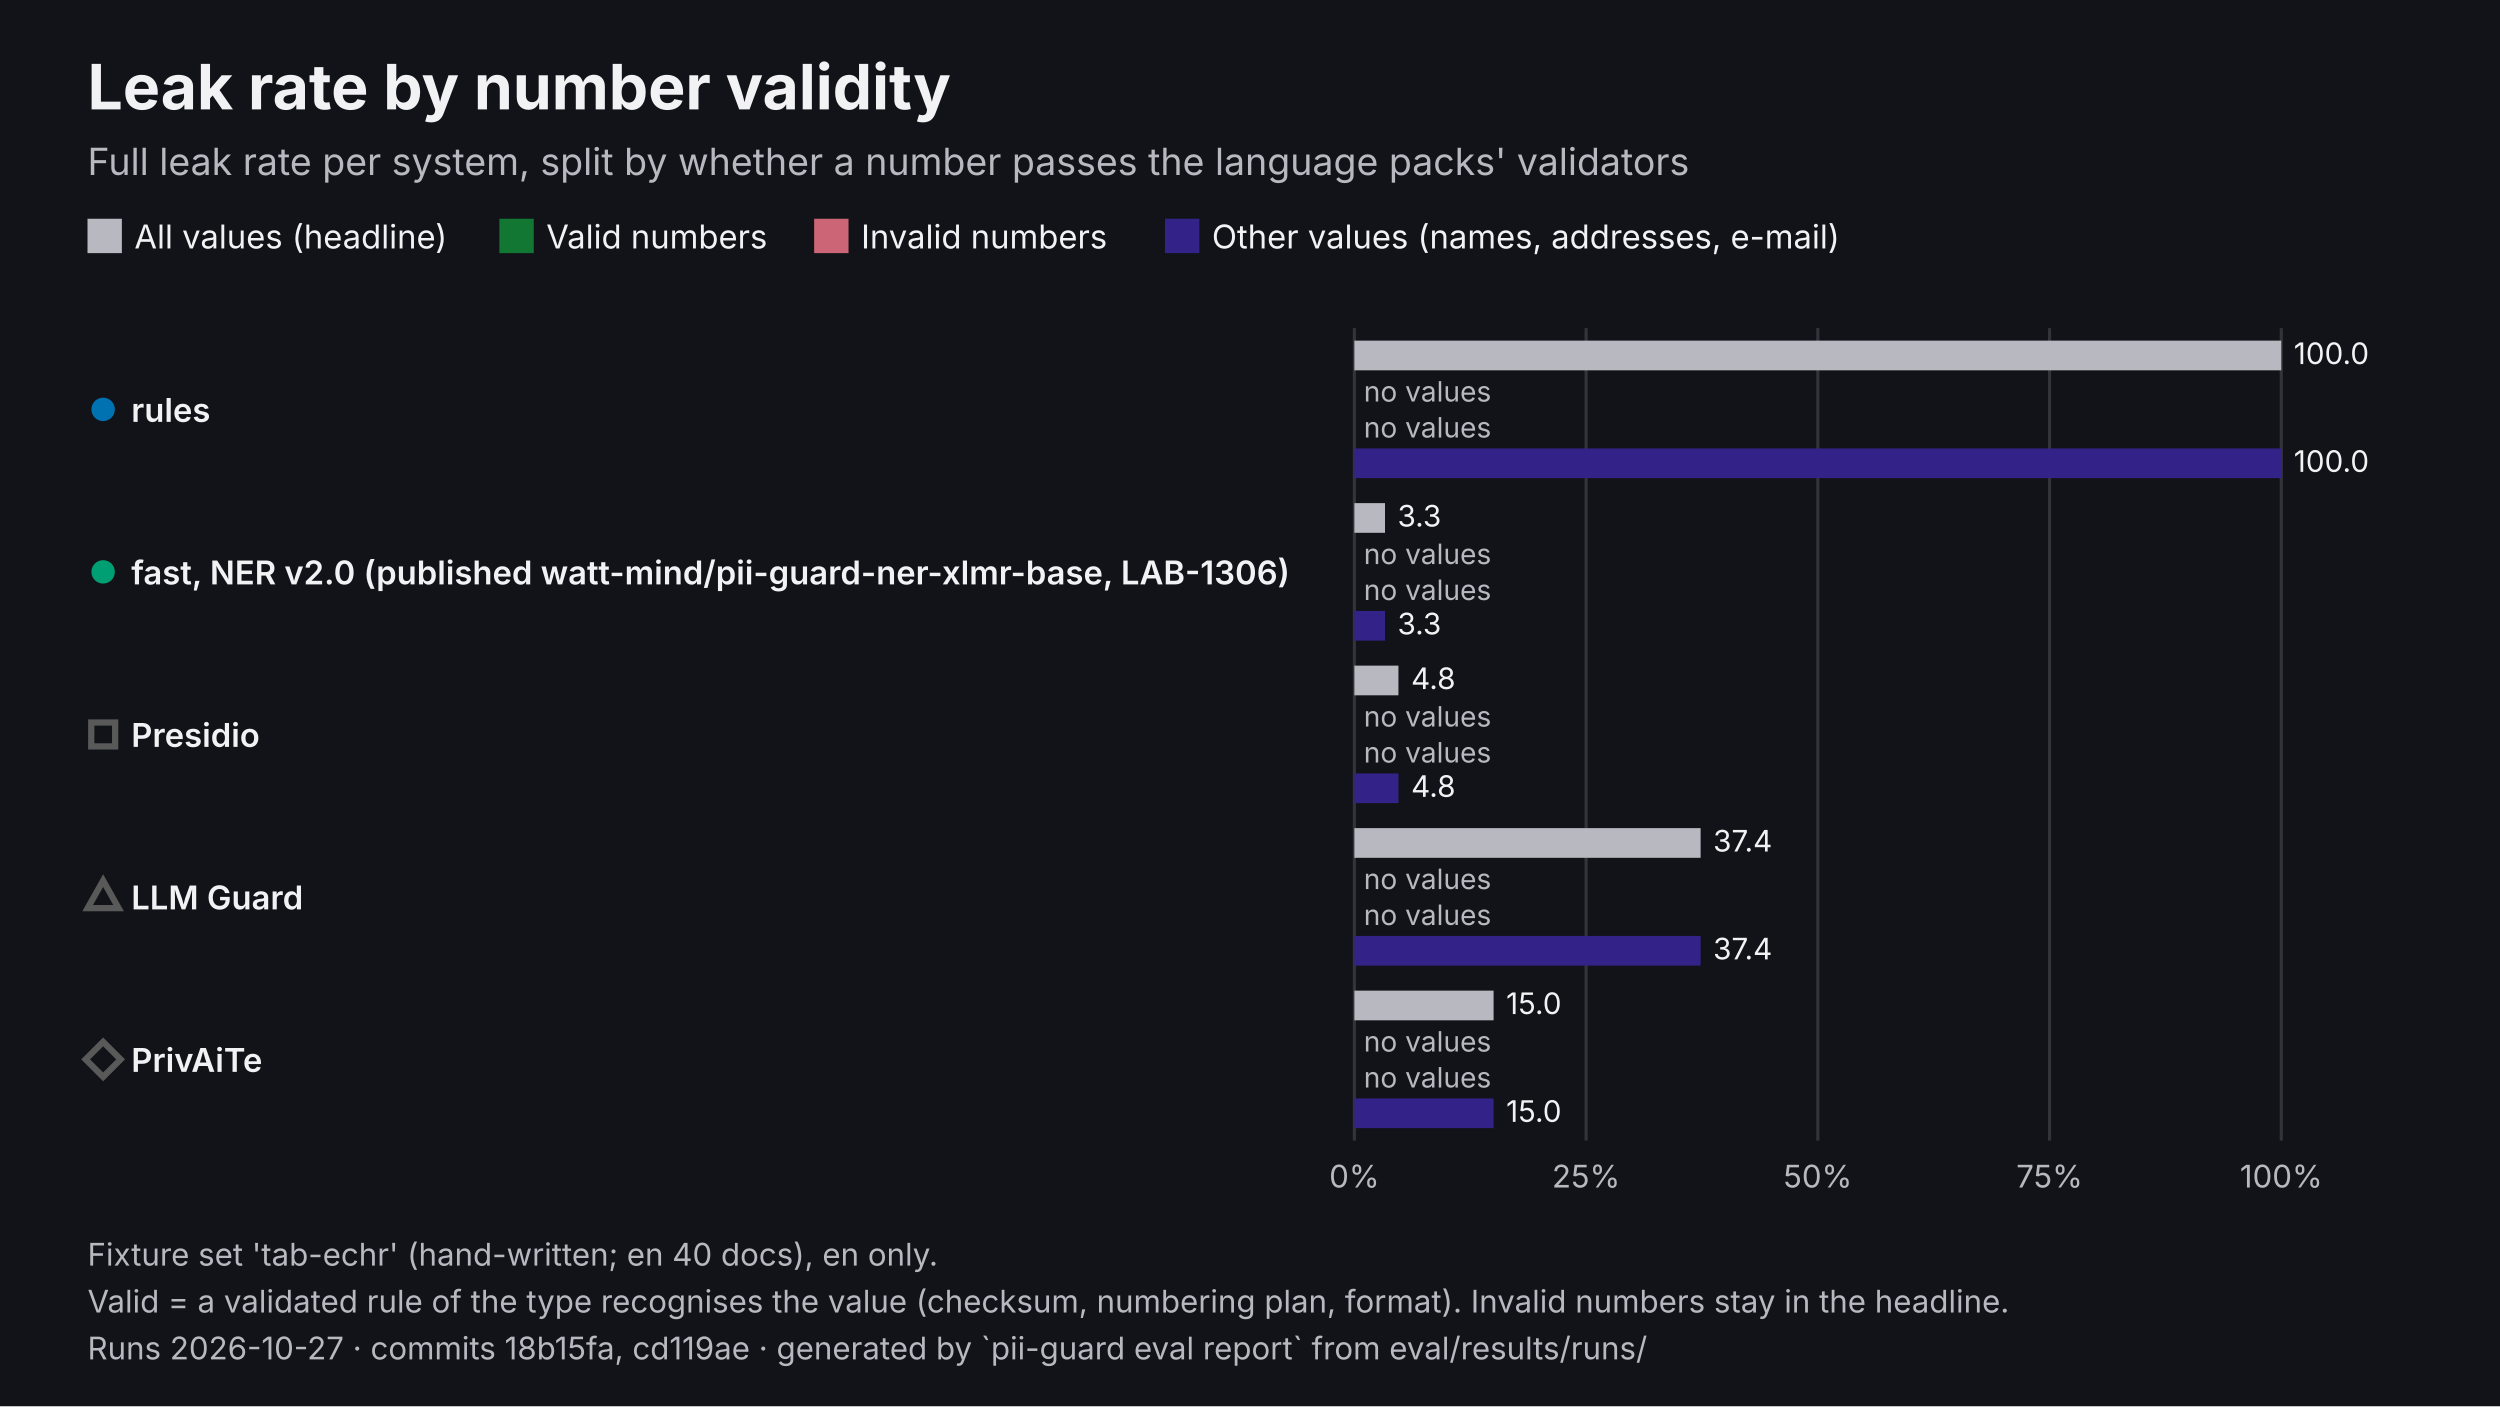
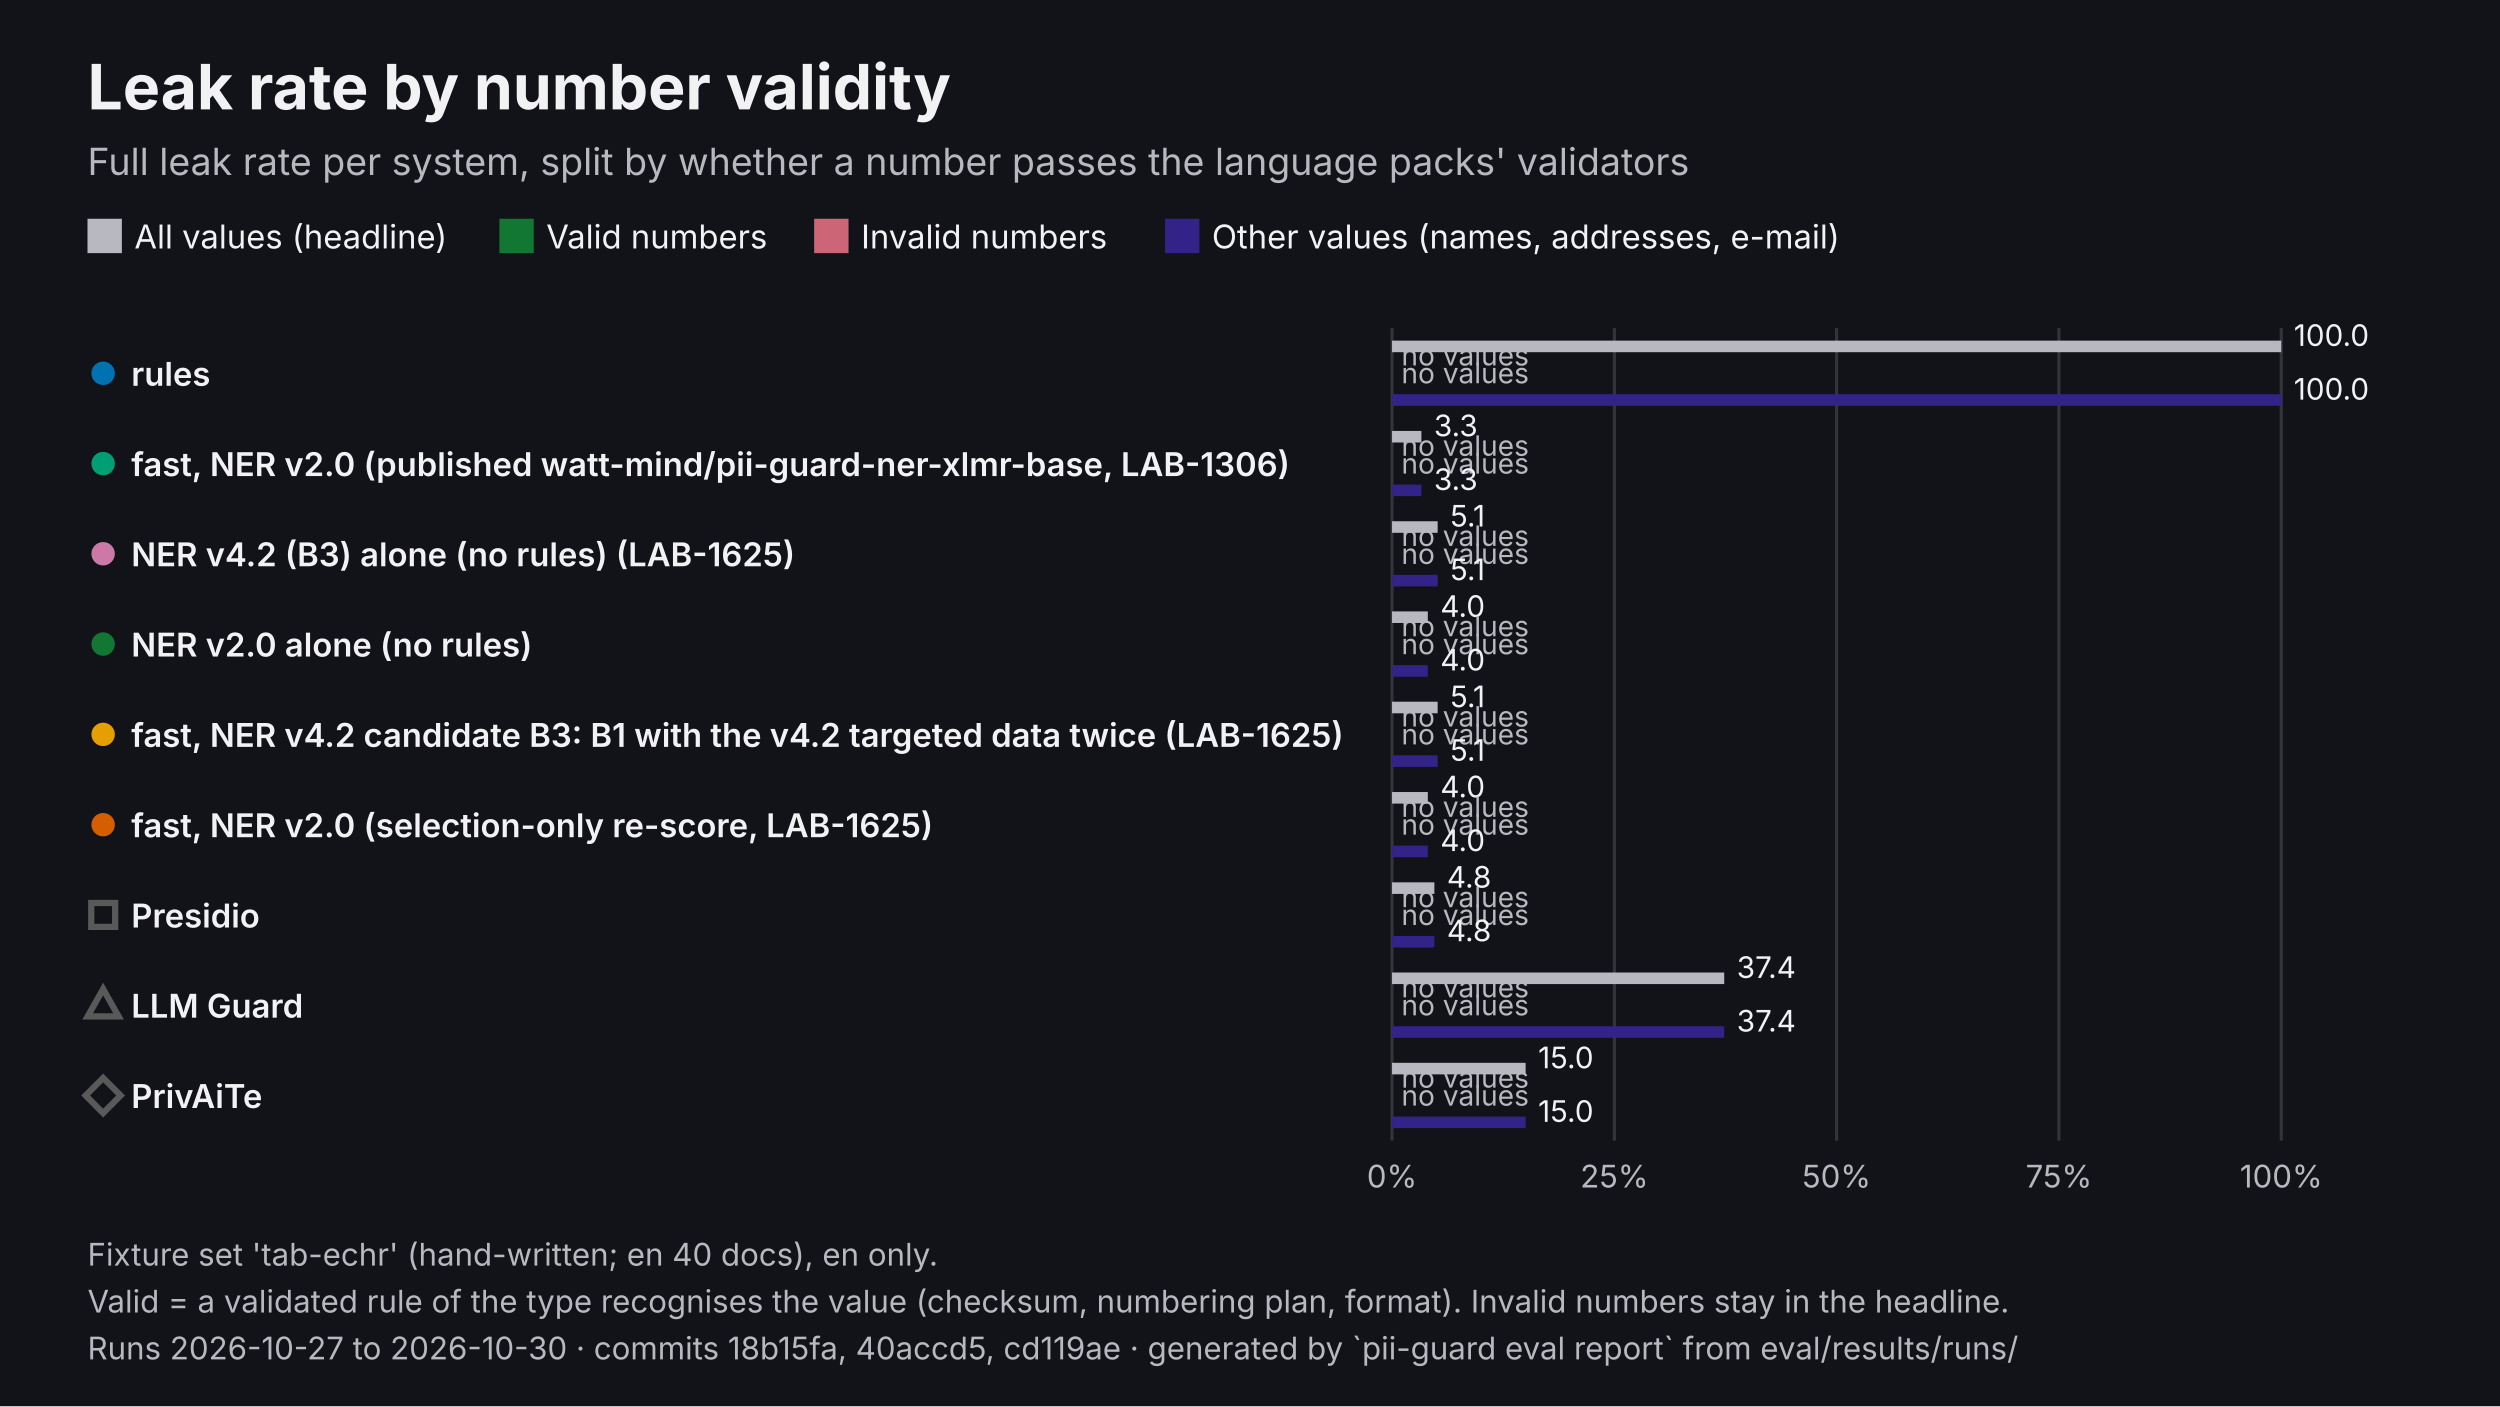
<svg xmlns="http://www.w3.org/2000/svg" viewBox="0 0 1600 900" width="1600" height="900" role="img" aria-labelledby="t d" font-family="Inter, 'Helvetica Neue', Helvetica, Arial, sans-serif">
  <rect width="1600" height="900" fill="#111318" />
  <text x="56" y="70" font-size="40" fill="#F2F2F5" font-weight="700">Leak rate by number validity</text>
  <text x="56" y="112" font-size="24" fill="#B8B8C0">Full leak rate per system, split by whether a number passes the language packs' validators</text>
  <rect x="56" y="140" width="22" height="22" fill="#B8B8C0" />
  <text x="86" y="159" font-size="21" fill="#F2F2F5">All values (headline)</text>
  <rect x="319.61" y="140" width="22" height="22" fill="#117733" />
  <text x="349.6" y="159" font-size="21" fill="#F2F2F5">Valid numbers</text>
  <rect x="521.06" y="140" width="22" height="22" fill="#CC6677" />
  <text x="551.1" y="159" font-size="21" fill="#F2F2F5">Invalid numbers</text>
  <rect x="745.61" y="140" width="22" height="22" fill="#332288" />
  <text x="775.6" y="159" font-size="21" fill="#F2F2F5">Other values (names, addresses, e-mail)</text>
-   <line x1="866.8" y1="210" x2="866.8" y2="730" stroke="#33333A" stroke-width="2" />
-   <text x="866.8" y="760" font-size="20" fill="#B8B8C0" text-anchor="middle">0%</text>
-   <line x1="1015.1" y1="210" x2="1015.1" y2="730" stroke="#33333A" stroke-width="2" />
-   <text x="1015.1" y="760" font-size="20" fill="#B8B8C0" text-anchor="middle">25%</text>
-   <line x1="1163.4" y1="210" x2="1163.4" y2="730" stroke="#33333A" stroke-width="2" />
-   <text x="1163.4" y="760" font-size="20" fill="#B8B8C0" text-anchor="middle">50%</text>
-   <line x1="1311.7" y1="210" x2="1311.7" y2="730" stroke="#33333A" stroke-width="2" />
-   <text x="1311.7" y="760" font-size="20" fill="#B8B8C0" text-anchor="middle">75%</text>
+   <line x1="890.9" y1="210" x2="890.9" y2="730" stroke="#33333A" stroke-width="2" />
+   <text x="890.9" y="760" font-size="20" fill="#B8B8C0" text-anchor="middle">0%</text>
+   <line x1="1033.2" y1="210" x2="1033.2" y2="730" stroke="#33333A" stroke-width="2" />
+   <text x="1033.2" y="760" font-size="20" fill="#B8B8C0" text-anchor="middle">25%</text>
+   <line x1="1175.4" y1="210" x2="1175.4" y2="730" stroke="#33333A" stroke-width="2" />
+   <text x="1175.4" y="760" font-size="20" fill="#B8B8C0" text-anchor="middle">50%</text>
+   <line x1="1317.7" y1="210" x2="1317.7" y2="730" stroke="#33333A" stroke-width="2" />
+   <text x="1317.7" y="760" font-size="20" fill="#B8B8C0" text-anchor="middle">75%</text>
  <line x1="1460" y1="210" x2="1460" y2="730" stroke="#33333A" stroke-width="2" />
  <text x="1460" y="760" font-size="20" fill="#B8B8C0" text-anchor="middle">100%</text>
-   <circle cx="66" cy="262" r="9" fill="#0072B2" stroke="#111318" stroke-width="3" />
-   <text x="84" y="270" font-size="21" fill="#F2F2F5" font-weight="600">rules</text>
-   <rect x="866.8" y="218" width="593.2" height="19" fill="#B8B8C0" />
-   <text x="1468" y="233" font-size="19" fill="#F2F2F5">100.0</text>
-   <text x="872.8" y="257" font-size="18" fill="#B8B8C0">no values</text>
-   <text x="872.8" y="280" font-size="18" fill="#B8B8C0">no values</text>
-   <rect x="866.8" y="287" width="593.2" height="19" fill="#332288" />
-   <text x="1468" y="302" font-size="19" fill="#F2F2F5">100.0</text>
-   <circle cx="66" cy="366" r="9" fill="#009E73" stroke="#111318" stroke-width="3" />
-   <text x="84" y="374" font-size="21" fill="#F2F2F5" font-weight="600">fast, NER v2.0 (published watt-mind/pii-guard-ner-xlmr-base, LAB-1306)</text>
-   <rect x="866.8" y="322" width="19.6" height="19" fill="#B8B8C0" />
-   <text x="894.4" y="337" font-size="19" fill="#F2F2F5">3.3</text>
-   <text x="872.8" y="361" font-size="18" fill="#B8B8C0">no values</text>
-   <text x="872.8" y="384" font-size="18" fill="#B8B8C0">no values</text>
-   <rect x="866.8" y="391" width="19.6" height="19" fill="#332288" />
-   <text x="894.4" y="406" font-size="19" fill="#F2F2F5">3.3</text>
-   <rect x="58.4" y="462.4" width="15.3" height="15.3" fill="#111318" stroke="#595959" stroke-width="4" />
-   <text x="84" y="478" font-size="21" fill="#F2F2F5" font-weight="600">Presidio</text>
-   <rect x="866.8" y="426" width="28.2" height="19" fill="#B8B8C0" />
-   <text x="903.1" y="441" font-size="19" fill="#F2F2F5">4.8</text>
-   <text x="872.8" y="465" font-size="18" fill="#B8B8C0">no values</text>
-   <text x="872.8" y="488" font-size="18" fill="#B8B8C0">no values</text>
-   <rect x="866.8" y="495" width="28.2" height="19" fill="#332288" />
-   <text x="903.1" y="510" font-size="19" fill="#F2F2F5">4.8</text>
-   <polygon points="66,563.6 75.9,581.2 56.1,581.2" fill="#111318" stroke="#595959" stroke-width="4" />
-   <text x="84" y="582" font-size="21" fill="#F2F2F5" font-weight="600">LLM Guard</text>
-   <rect x="866.8" y="530" width="221.6" height="19" fill="#B8B8C0" />
-   <text x="1096.4" y="545" font-size="19" fill="#F2F2F5">37.4</text>
-   <text x="872.8" y="569" font-size="18" fill="#B8B8C0">no values</text>
-   <text x="872.8" y="592" font-size="18" fill="#B8B8C0">no values</text>
-   <rect x="866.8" y="599" width="221.6" height="19" fill="#332288" />
-   <text x="1096.4" y="614" font-size="19" fill="#F2F2F5">37.4</text>
-   <polygon points="66,666.8 77.2,678 66,689.2 54.8,678" fill="#111318" stroke="#595959" stroke-width="4" />
-   <text x="84" y="686" font-size="21" fill="#F2F2F5" font-weight="600">PrivAiTe</text>
-   <rect x="866.8" y="634" width="89.1" height="19" fill="#B8B8C0" />
-   <text x="963.9" y="649" font-size="19" fill="#F2F2F5">15.0</text>
-   <text x="872.8" y="673" font-size="18" fill="#B8B8C0">no values</text>
-   <text x="872.8" y="696" font-size="18" fill="#B8B8C0">no values</text>
-   <rect x="866.8" y="703" width="89.1" height="19" fill="#332288" />
-   <text x="963.9" y="718" font-size="19" fill="#F2F2F5">15.0</text>
+   <circle cx="66" cy="238.9" r="9" fill="#0072B2" stroke="#111318" stroke-width="3" />
+   <text x="84" y="246.9" font-size="21" fill="#F2F2F5" font-weight="600">rules</text>
+   <rect x="890.9" y="218" width="569.1" height="7.4" fill="#B8B8C0" />
+   <text x="1468" y="221.4" font-size="19" fill="#F2F2F5">100.0</text>
+   <text x="896.9" y="233.9" font-size="18" fill="#B8B8C0">no values</text>
+   <text x="896.9" y="245.3" font-size="18" fill="#B8B8C0">no values</text>
+   <rect x="890.9" y="252.3" width="569.1" height="7.4" fill="#332288" />
+   <text x="1468" y="255.8" font-size="19" fill="#F2F2F5">100.0</text>
+   <circle cx="66" cy="296.7" r="9" fill="#009E73" stroke="#111318" stroke-width="3" />
+   <text x="84" y="304.7" font-size="21" fill="#F2F2F5" font-weight="600">fast, NER v2.0 (published watt-mind/pii-guard-ner-xlmr-base, LAB-1306)</text>
+   <rect x="890.9" y="275.8" width="18.8" height="7.4" fill="#B8B8C0" />
+   <text x="917.7" y="279.2" font-size="19" fill="#F2F2F5">3.3</text>
+   <text x="896.9" y="291.7" font-size="18" fill="#B8B8C0">no values</text>
+   <text x="896.9" y="303.1" font-size="18" fill="#B8B8C0">no values</text>
+   <rect x="890.9" y="310.1" width="18.8" height="7.4" fill="#332288" />
+   <text x="917.7" y="313.6" font-size="19" fill="#F2F2F5">3.3</text>
+   <circle cx="66" cy="354.4" r="9" fill="#CC79A7" stroke="#111318" stroke-width="3" />
+   <text x="84" y="362.4" font-size="21" fill="#F2F2F5" font-weight="600">NER v4.2 (B3) alone (no rules) (LAB-1625)</text>
+   <rect x="890.9" y="333.6" width="29.2" height="7.4" fill="#B8B8C0" />
+   <text x="928.1" y="337" font-size="19" fill="#F2F2F5">5.1</text>
+   <text x="896.9" y="349.4" font-size="18" fill="#B8B8C0">no values</text>
+   <text x="896.9" y="360.9" font-size="18" fill="#B8B8C0">no values</text>
+   <rect x="890.9" y="367.9" width="29.2" height="7.4" fill="#332288" />
+   <text x="928.1" y="371.3" font-size="19" fill="#F2F2F5">5.1</text>
+   <circle cx="66" cy="412.2" r="9" fill="#117733" stroke="#111318" stroke-width="3" />
+   <text x="84" y="420.2" font-size="21" fill="#F2F2F5" font-weight="600">NER v2.0 alone (no rules)</text>
+   <rect x="890.9" y="391.3" width="22.9" height="7.4" fill="#B8B8C0" />
+   <text x="921.8" y="394.8" font-size="19" fill="#F2F2F5">4.0</text>
+   <text x="896.9" y="407.2" font-size="18" fill="#B8B8C0">no values</text>
+   <text x="896.9" y="418.7" font-size="18" fill="#B8B8C0">no values</text>
+   <rect x="890.9" y="425.7" width="22.9" height="7.4" fill="#332288" />
+   <text x="921.8" y="429.1" font-size="19" fill="#F2F2F5">4.0</text>
+   <circle cx="66" cy="470" r="9" fill="#E69F00" stroke="#111318" stroke-width="3" />
+   <text x="84" y="478" font-size="21" fill="#F2F2F5" font-weight="600">fast, NER v4.2 candidate B3: B1 with the v4.2 targeted data twice (LAB-1625)</text>
+   <rect x="890.9" y="449.1" width="29.2" height="7.4" fill="#B8B8C0" />
+   <text x="928.1" y="452.6" font-size="19" fill="#F2F2F5">5.1</text>
+   <text x="896.9" y="465" font-size="18" fill="#B8B8C0">no values</text>
+   <text x="896.9" y="476.4" font-size="18" fill="#B8B8C0">no values</text>
+   <rect x="890.9" y="483.4" width="29.2" height="7.4" fill="#332288" />
+   <text x="928.1" y="486.9" font-size="19" fill="#F2F2F5">5.1</text>
+   <circle cx="66" cy="527.8" r="9" fill="#D55E00" stroke="#111318" stroke-width="3" />
+   <text x="84" y="535.8" font-size="21" fill="#F2F2F5" font-weight="600">fast, NER v2.0 (selection-only re-score, LAB-1625)</text>
+   <rect x="890.9" y="506.9" width="22.9" height="7.4" fill="#B8B8C0" />
+   <text x="921.8" y="510.3" font-size="19" fill="#F2F2F5">4.0</text>
+   <text x="896.9" y="522.8" font-size="18" fill="#B8B8C0">no values</text>
+   <text x="896.9" y="534.2" font-size="18" fill="#B8B8C0">no values</text>
+   <rect x="890.9" y="541.2" width="22.9" height="7.4" fill="#332288" />
+   <text x="921.8" y="544.7" font-size="19" fill="#F2F2F5">4.0</text>
+   <rect x="58.4" y="577.9" width="15.3" height="15.3" fill="#111318" stroke="#595959" stroke-width="4" />
+   <text x="84" y="593.6" font-size="21" fill="#F2F2F5" font-weight="600">Presidio</text>
+   <rect x="890.9" y="564.7" width="27.1" height="7.4" fill="#B8B8C0" />
+   <text x="926" y="568.1" font-size="19" fill="#F2F2F5">4.8</text>
+   <text x="896.9" y="580.6" font-size="18" fill="#B8B8C0">no values</text>
+   <text x="896.9" y="592" font-size="18" fill="#B8B8C0">no values</text>
+   <rect x="890.9" y="599" width="27.1" height="7.4" fill="#332288" />
+   <text x="926" y="602.4" font-size="19" fill="#F2F2F5">4.8</text>
+   <polygon points="66,633 75.9,650.5 56.1,650.5" fill="#111318" stroke="#595959" stroke-width="4" />
+   <text x="84" y="651.3" font-size="21" fill="#F2F2F5" font-weight="600">LLM Guard</text>
+   <rect x="890.9" y="622.4" width="212.6" height="7.4" fill="#B8B8C0" />
+   <text x="1111.5" y="625.9" font-size="19" fill="#F2F2F5">37.4</text>
+   <text x="896.9" y="638.3" font-size="18" fill="#B8B8C0">no values</text>
+   <text x="896.9" y="649.8" font-size="18" fill="#B8B8C0">no values</text>
+   <rect x="890.9" y="656.8" width="212.6" height="7.4" fill="#332288" />
+   <text x="1111.5" y="660.2" font-size="19" fill="#F2F2F5">37.4</text>
+   <polygon points="66,689.9 77.2,701.1 66,712.4 54.8,701.1" fill="#111318" stroke="#595959" stroke-width="4" />
+   <text x="84" y="709.1" font-size="21" fill="#F2F2F5" font-weight="600">PrivAiTe</text>
+   <rect x="890.9" y="680.2" width="85.5" height="7.4" fill="#B8B8C0" />
+   <text x="984.4" y="683.7" font-size="19" fill="#F2F2F5">15.0</text>
+   <text x="896.9" y="696.1" font-size="18" fill="#B8B8C0">no values</text>
+   <text x="896.9" y="707.6" font-size="18" fill="#B8B8C0">no values</text>
+   <rect x="890.9" y="714.6" width="85.5" height="7.4" fill="#332288" />
+   <text x="984.4" y="718" font-size="19" fill="#F2F2F5">15.0</text>
  <text x="56" y="810" font-size="20" fill="#B8B8C0">Fixture set 'tab-echr' (hand-written; en 40 docs), en only.</text>
  <text x="56" y="840" font-size="20" fill="#B8B8C0">Valid = a validated rule of the type recognises the value (checksum, numbering plan, format). Invalid numbers stay in the headline.</text>
-   <text x="56" y="870" font-size="20" fill="#B8B8C0">Runs 2026-10-27 · commits 18b15fa, cd119ae · generated by `pii-guard eval report` from eval/results/runs/</text>
+   <text x="56" y="870" font-size="20" fill="#B8B8C0">Runs 2026-10-27 to 2026-10-30 · commits 18b15fa, 40accd5, cd119ae · generated by `pii-guard eval report` from eval/results/runs/</text>
</svg>
